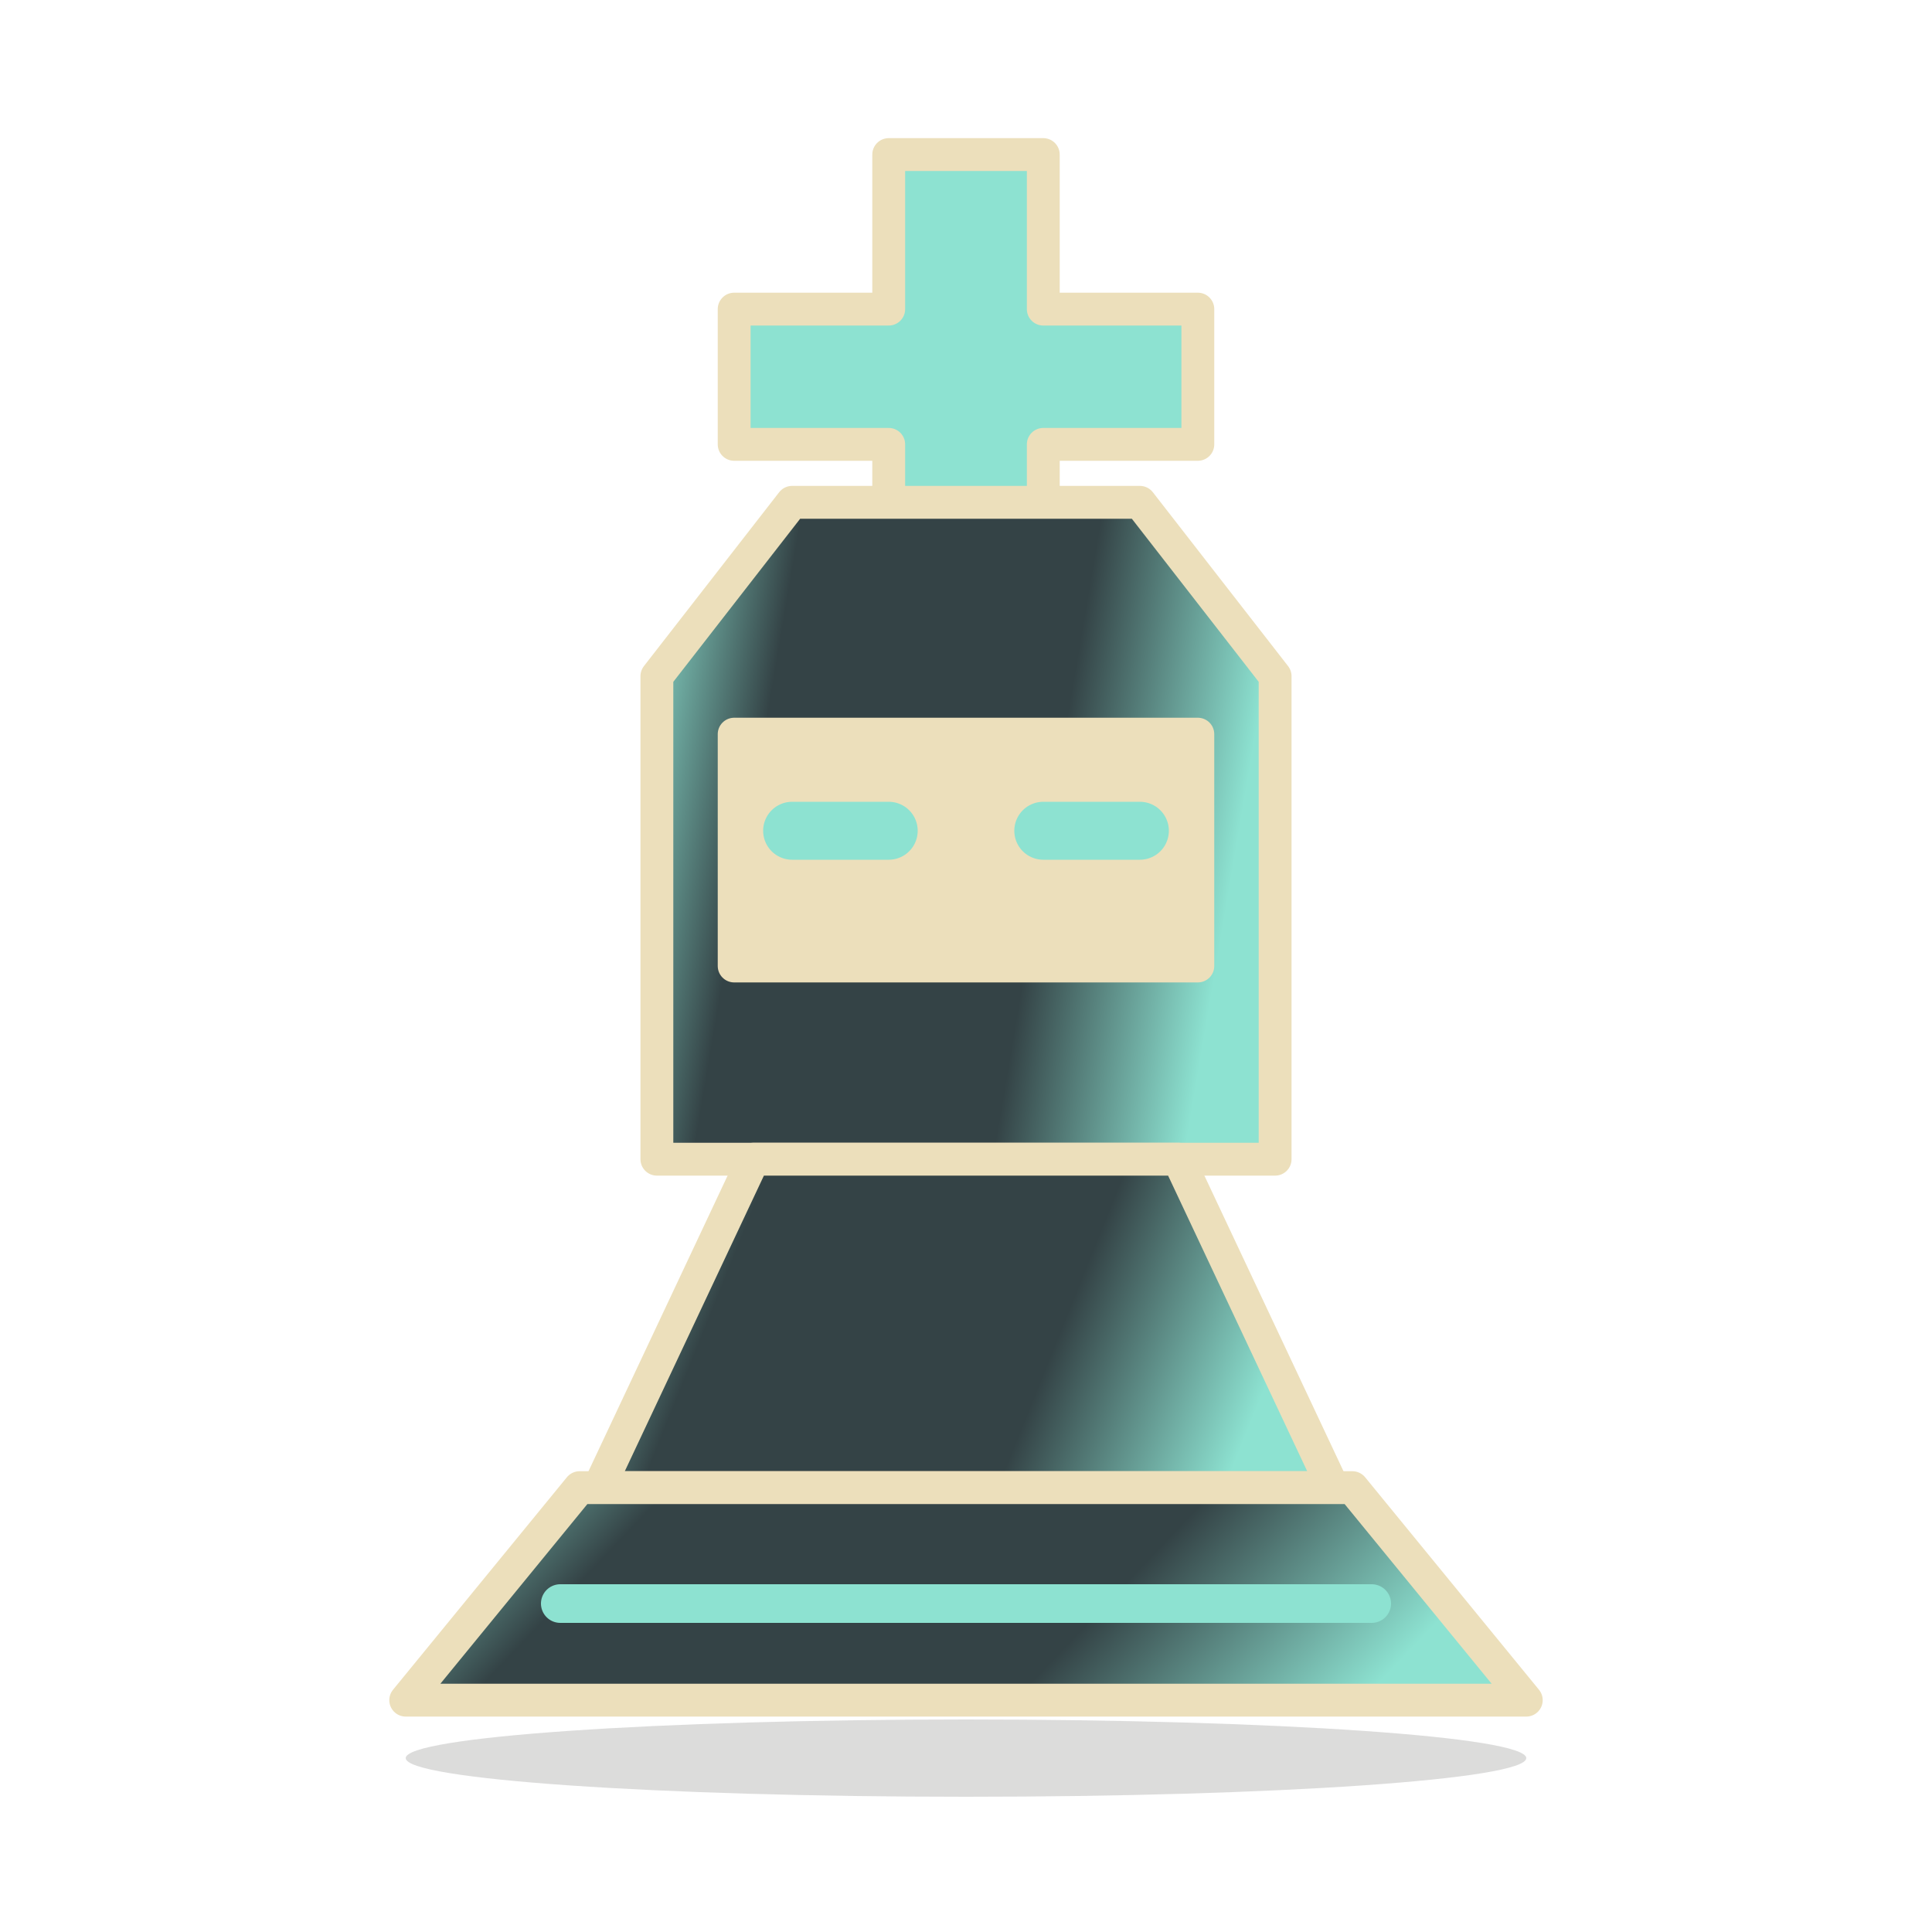
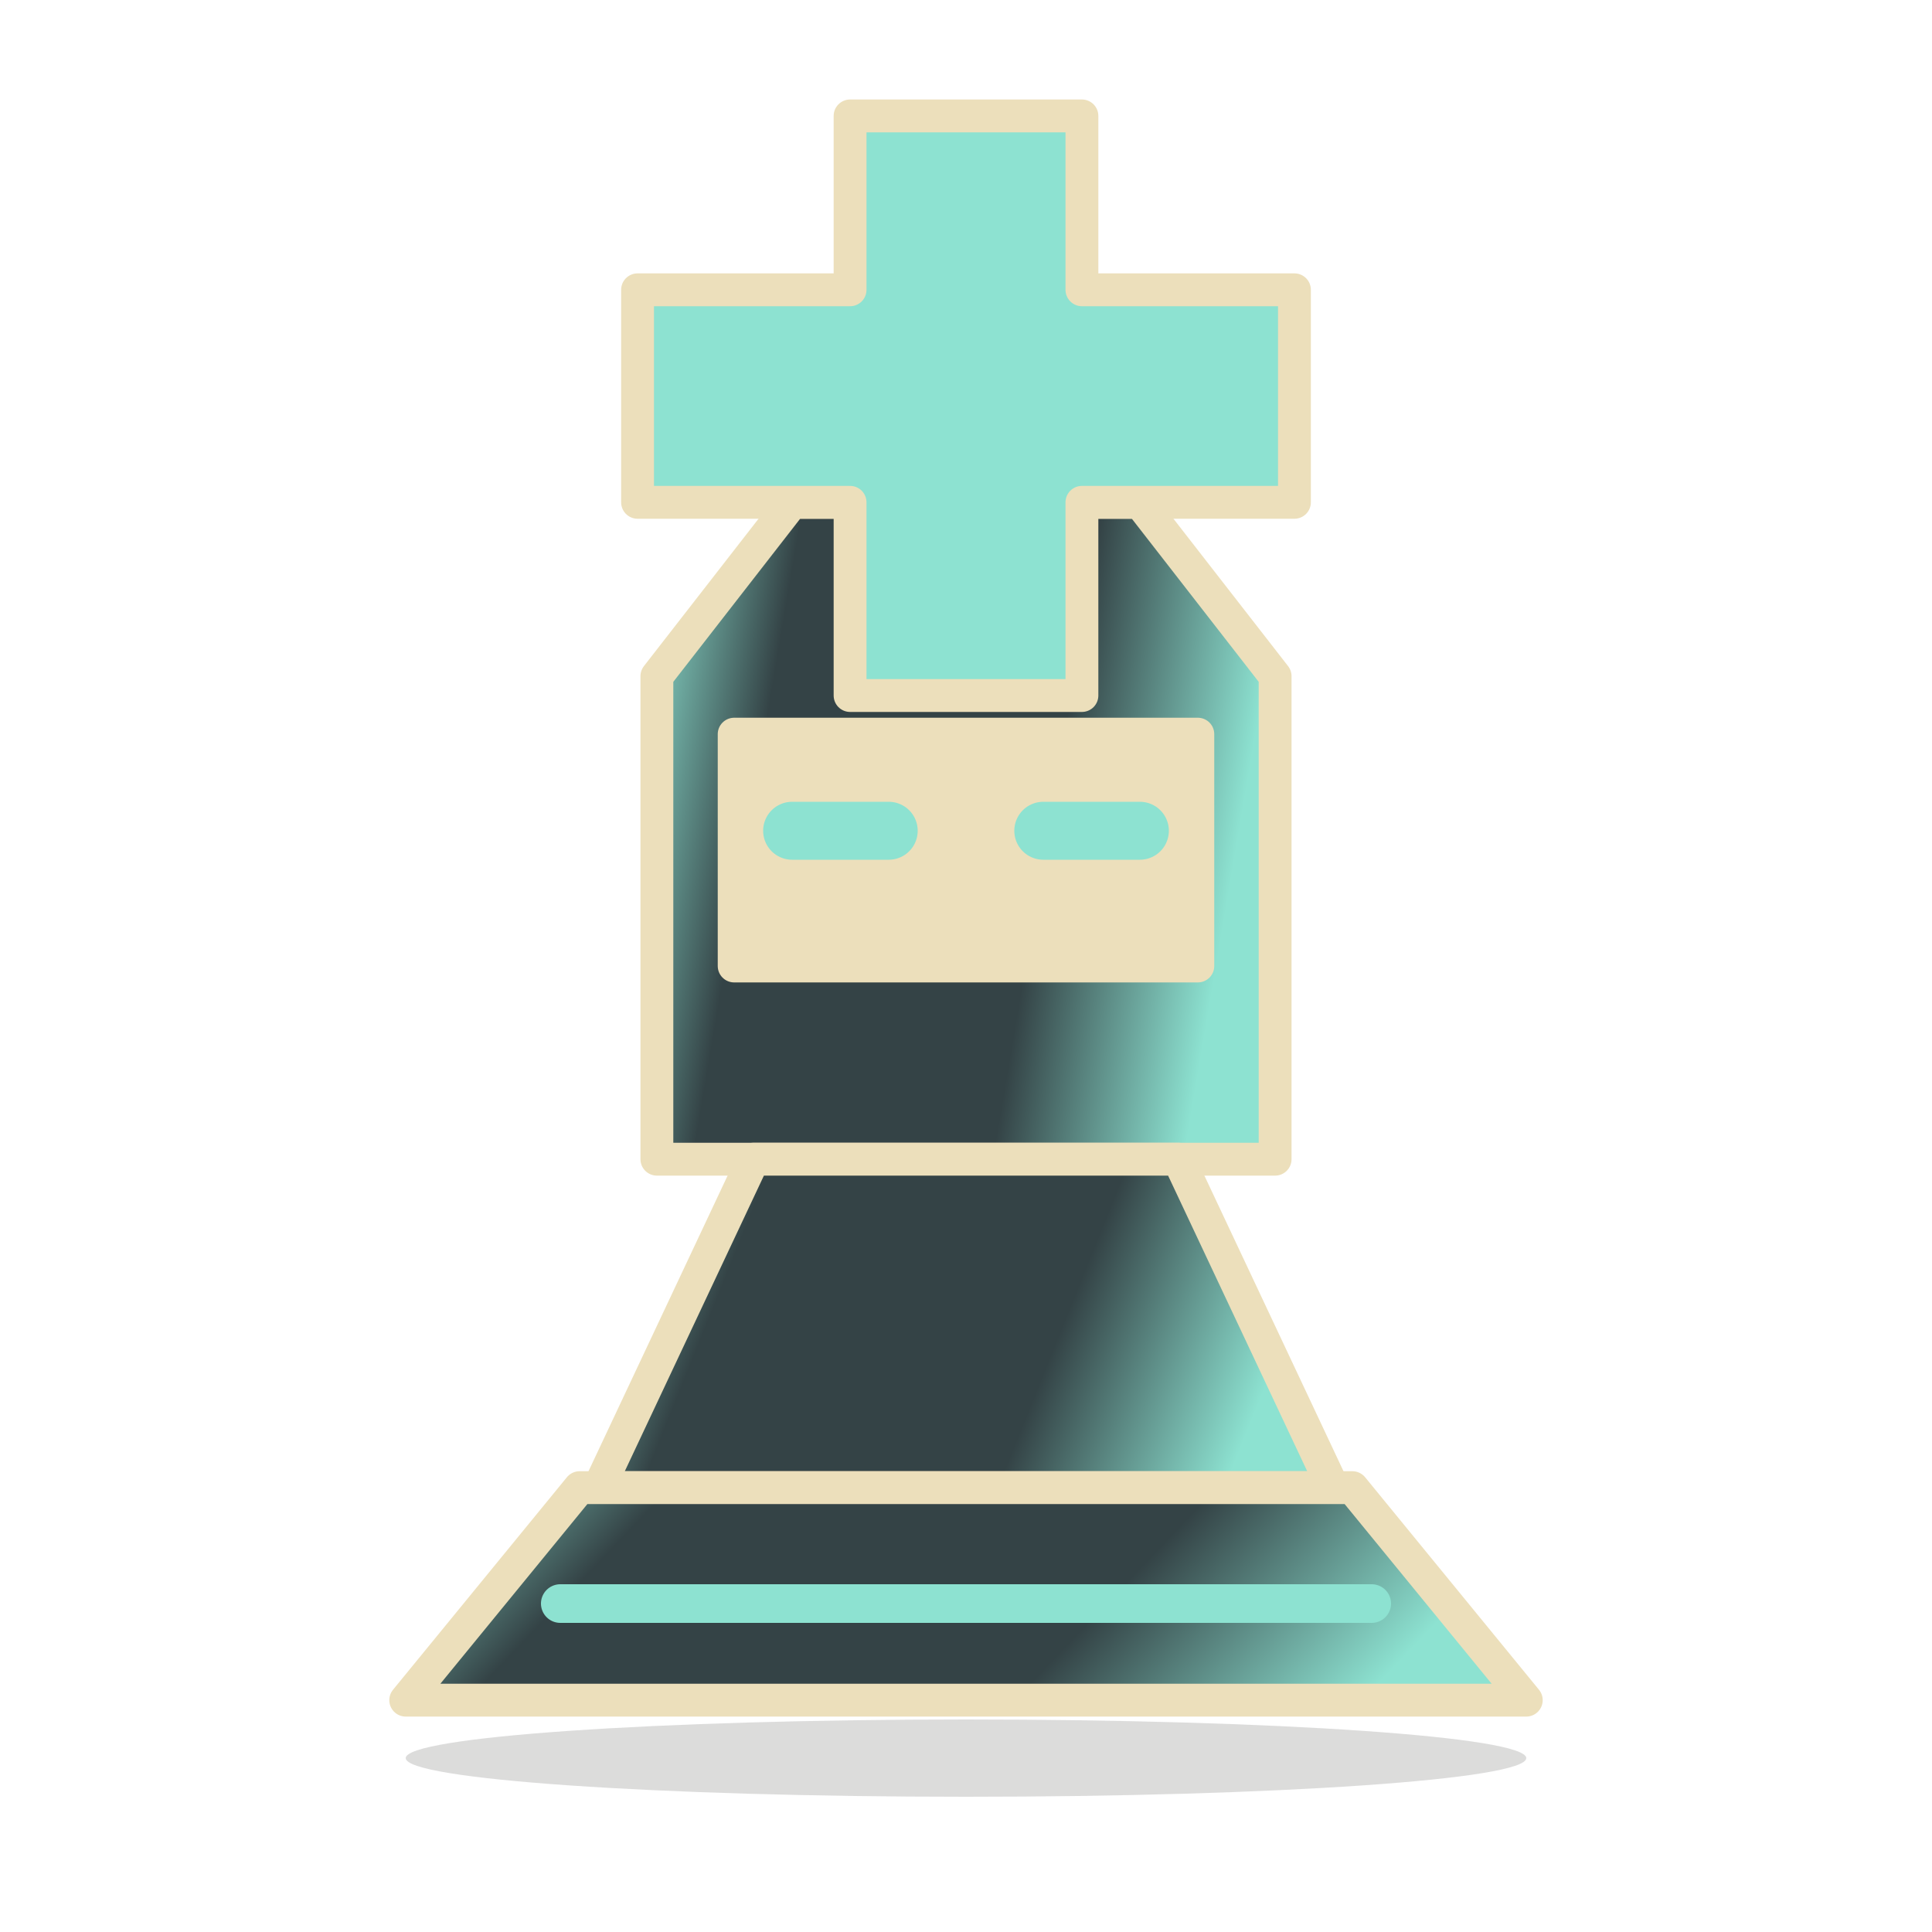
<svg xmlns="http://www.w3.org/2000/svg" viewBox="0 0 100 100">
  <defs>
    <linearGradient id="material" x2="1" y2=".18">
      <stop stop-color="#8de2d1" />
      <stop offset=".23" stop-color="#344346" />
      <stop offset=".7" stop-color="#344346" />
      <stop offset="1" stop-color="#8de2d1" />
    </linearGradient>
  </defs>
  <ellipse cx="50" cy="91" rx="29" ry="2" fill="#14130f" opacity=".15" />
  <g stroke="#ecdfbb" stroke-width="1.7" stroke-linejoin="round" stroke-linecap="round">
-     <path d="M46 8h8v8h8v7h-8v9h-8v-9h-8v-7h8Z" fill="#8de2d1" />
    <path d="M34 35l7-9h18l7 9v25H34Z" fill="url(#material)" />
    <path d="M38 38h24v12H38Z" fill="#ecdfbb" />
    <path d="M41 43h5m8 0h5" fill="none" stroke="#8de2d1" stroke-width="3" />
    <path d="M39 60h22l8 17H31Z" fill="url(#material)" />
+     <path d="M44 6h12v9h11v11H56v10H44V26H33V15h11Z" fill="#8de2d1" />
    <path d="M30 77H70L79 88H21Z" fill="url(#material)" />
    <path d="M29 83h42" fill="none" stroke="#8de2d1" stroke-width="2" />
  </g>
</svg>
